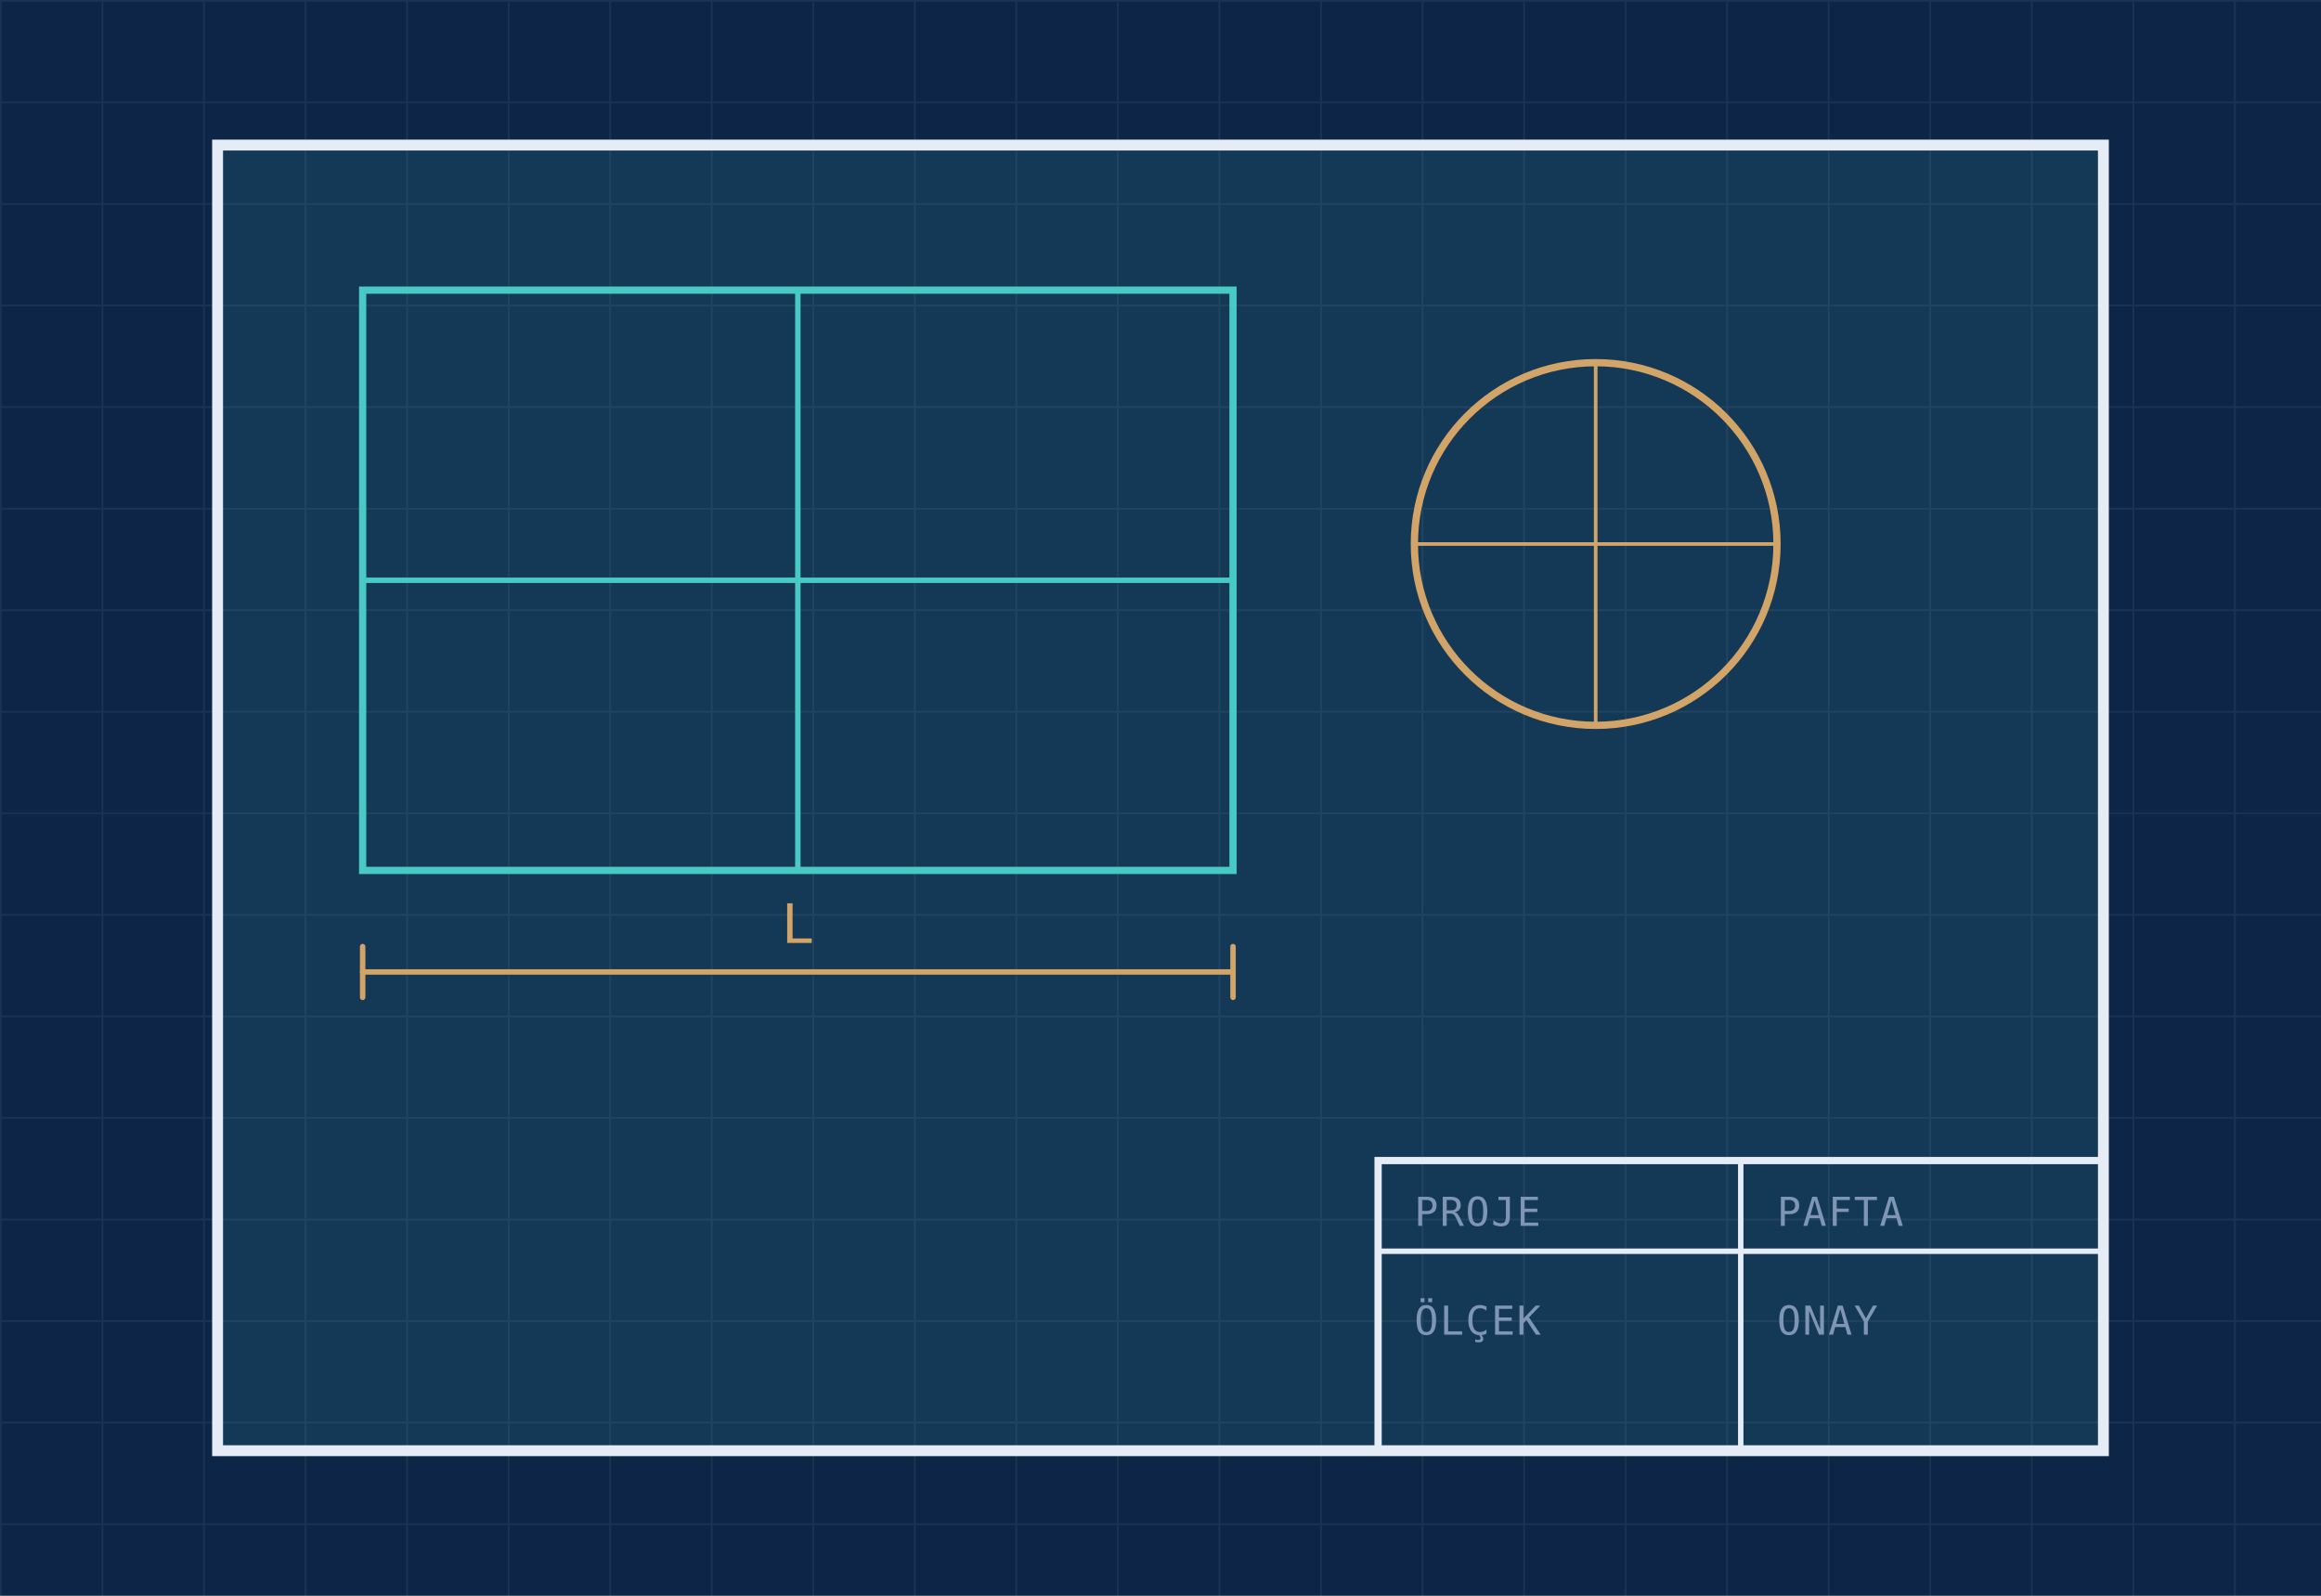
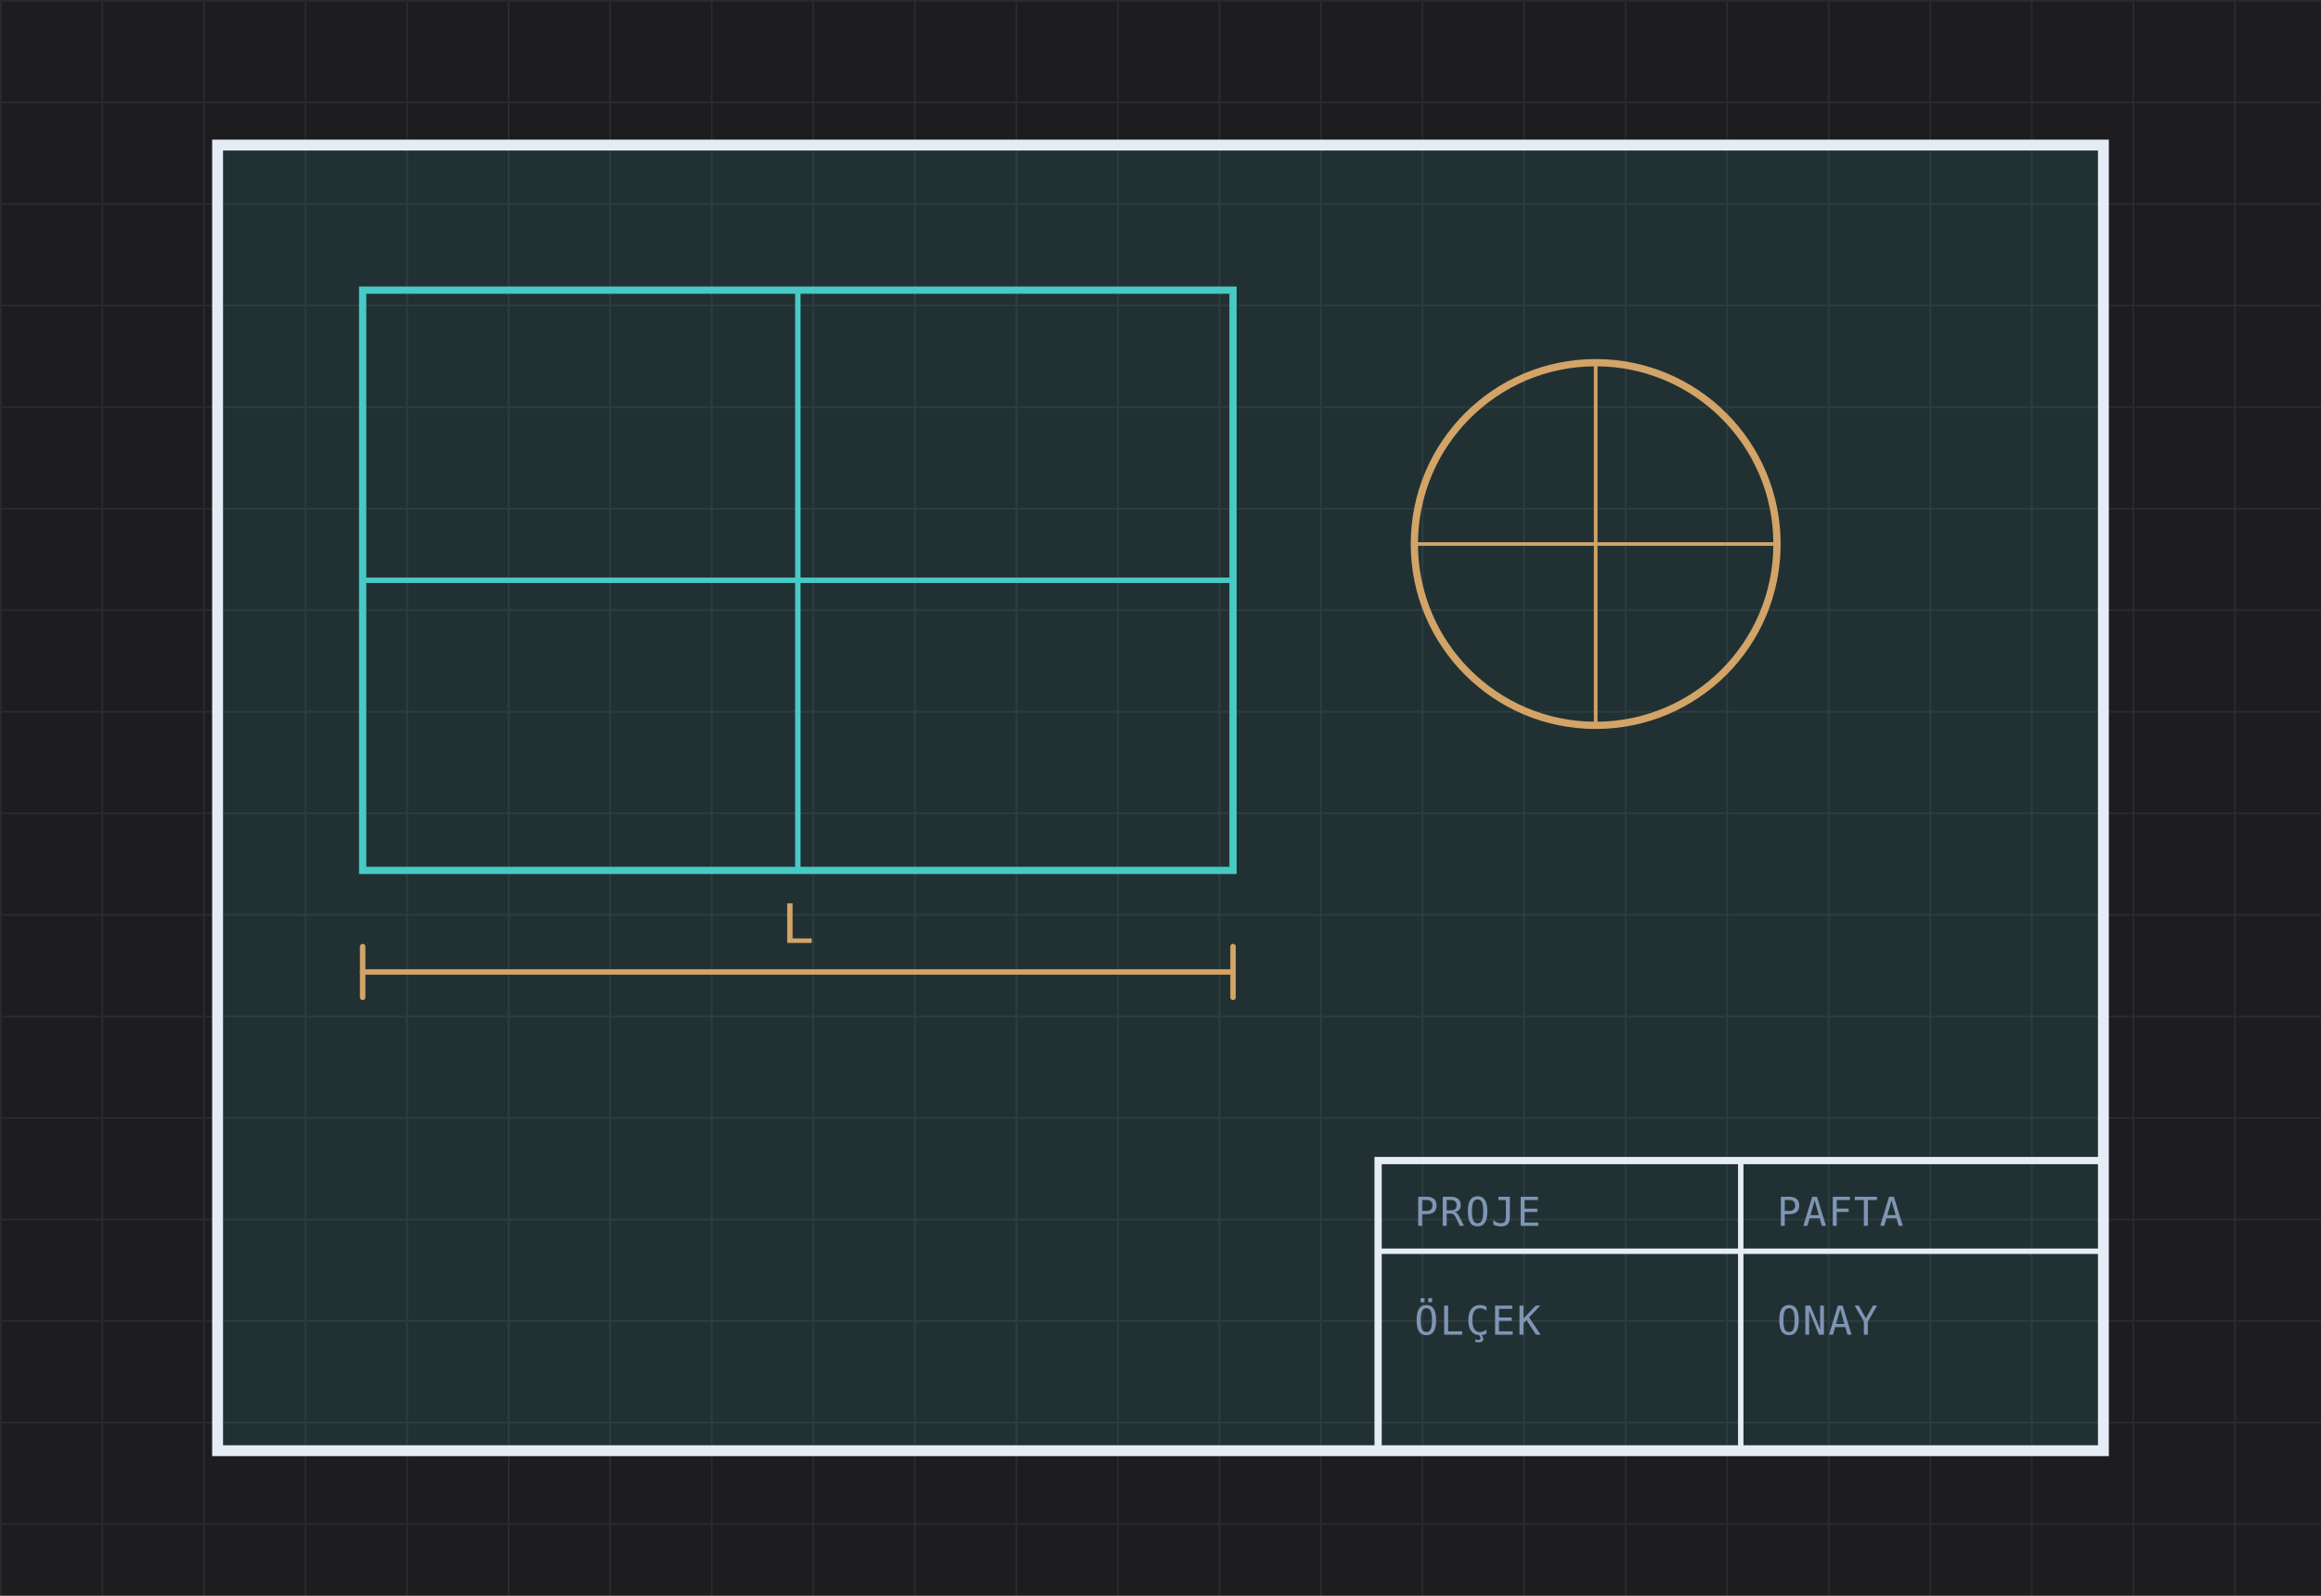
<svg xmlns="http://www.w3.org/2000/svg" viewBox="0 0 640 440" width="640" height="440" role="img" aria-label="Hakkımızda: mühendislik proje paftası çizimi">
  <defs>
    <pattern id="g" width="28" height="28" patternUnits="userSpaceOnUse">
      <path d="M28 0H0V28" fill="none" stroke="#ffffff" stroke-opacity=".06" />
    </pattern>
  </defs>
-   <rect width="640" height="440" fill="#0d2547" />
+   <rect width="640" height="440" fill="#1d1d1f" />
  <rect width="640" height="440" fill="url(#g)" />
  <g transform="translate(0,0)">
    <rect x="60" y="40" width="520" height="360" rx="0" stroke="#e6ecf5" stroke-width="3" fill="#48c9c61f" opacity="1" />
    <rect x="380" y="320" width="200" height="80" rx="0" stroke="#e6ecf5" stroke-width="2" fill="none" opacity="1" />
    <line x1="380" y1="345" x2="580" y2="345" stroke="#e6ecf5" stroke-width="1.5" opacity="1" stroke-linecap="round" />
    <line x1="480" y1="320" x2="480" y2="400" stroke="#e6ecf5" stroke-width="1.5" opacity="1" stroke-linecap="round" />
    <text x="390" y="338" font-size="11" fill="#7f95b5" text-anchor="start" font-weight="500" font-family="'DejaVu Sans Mono',Menlo,monospace" letter-spacing=".04em">PROJE</text>
    <text x="490" y="338" font-size="11" fill="#7f95b5" text-anchor="start" font-weight="500" font-family="'DejaVu Sans Mono',Menlo,monospace" letter-spacing=".04em">PAFTA</text>
    <text x="390" y="368" font-size="11" fill="#7f95b5" text-anchor="start" font-weight="500" font-family="'DejaVu Sans Mono',Menlo,monospace" letter-spacing=".04em">ÖLÇEK</text>
    <text x="490" y="368" font-size="11" fill="#7f95b5" text-anchor="start" font-weight="500" font-family="'DejaVu Sans Mono',Menlo,monospace" letter-spacing=".04em">ONAY</text>
    <rect x="100" y="80" width="240" height="160" rx="0" stroke="#48c9c6" stroke-width="2" fill="none" opacity="1" />
    <line x1="220" y1="80" x2="220" y2="240" stroke="#48c9c6" stroke-width="1.5" opacity="1" stroke-linecap="round" />
    <line x1="100" y1="160" x2="340" y2="160" stroke="#48c9c6" stroke-width="1.5" opacity="1" stroke-linecap="round" />
    <line x1="100" y1="268" x2="340" y2="268" stroke="#d3a467" stroke-width="1.5" opacity="1" stroke-linecap="round" />
    <line x1="100" y1="261" x2="100" y2="275" stroke="#d3a467" stroke-width="1.5" opacity="1" stroke-linecap="round" />
    <line x1="340" y1="261" x2="340" y2="275" stroke="#d3a467" stroke-width="1.5" opacity="1" stroke-linecap="round" />
    <text x="220.0" y="260" font-size="15" fill="#d3a467" text-anchor="middle" font-weight="500" font-family="'DejaVu Sans Mono',Menlo,monospace" letter-spacing=".04em">L</text>
    <circle cx="440" cy="150" r="50" stroke="#d3a467" stroke-width="2" fill="none" opacity="1" />
    <line x1="440" y1="100" x2="440" y2="200" stroke="#d3a467" stroke-width="1" opacity="1" stroke-linecap="round" />
    <line x1="390" y1="150" x2="490" y2="150" stroke="#d3a467" stroke-width="1" opacity="1" stroke-linecap="round" />
  </g>
</svg>
